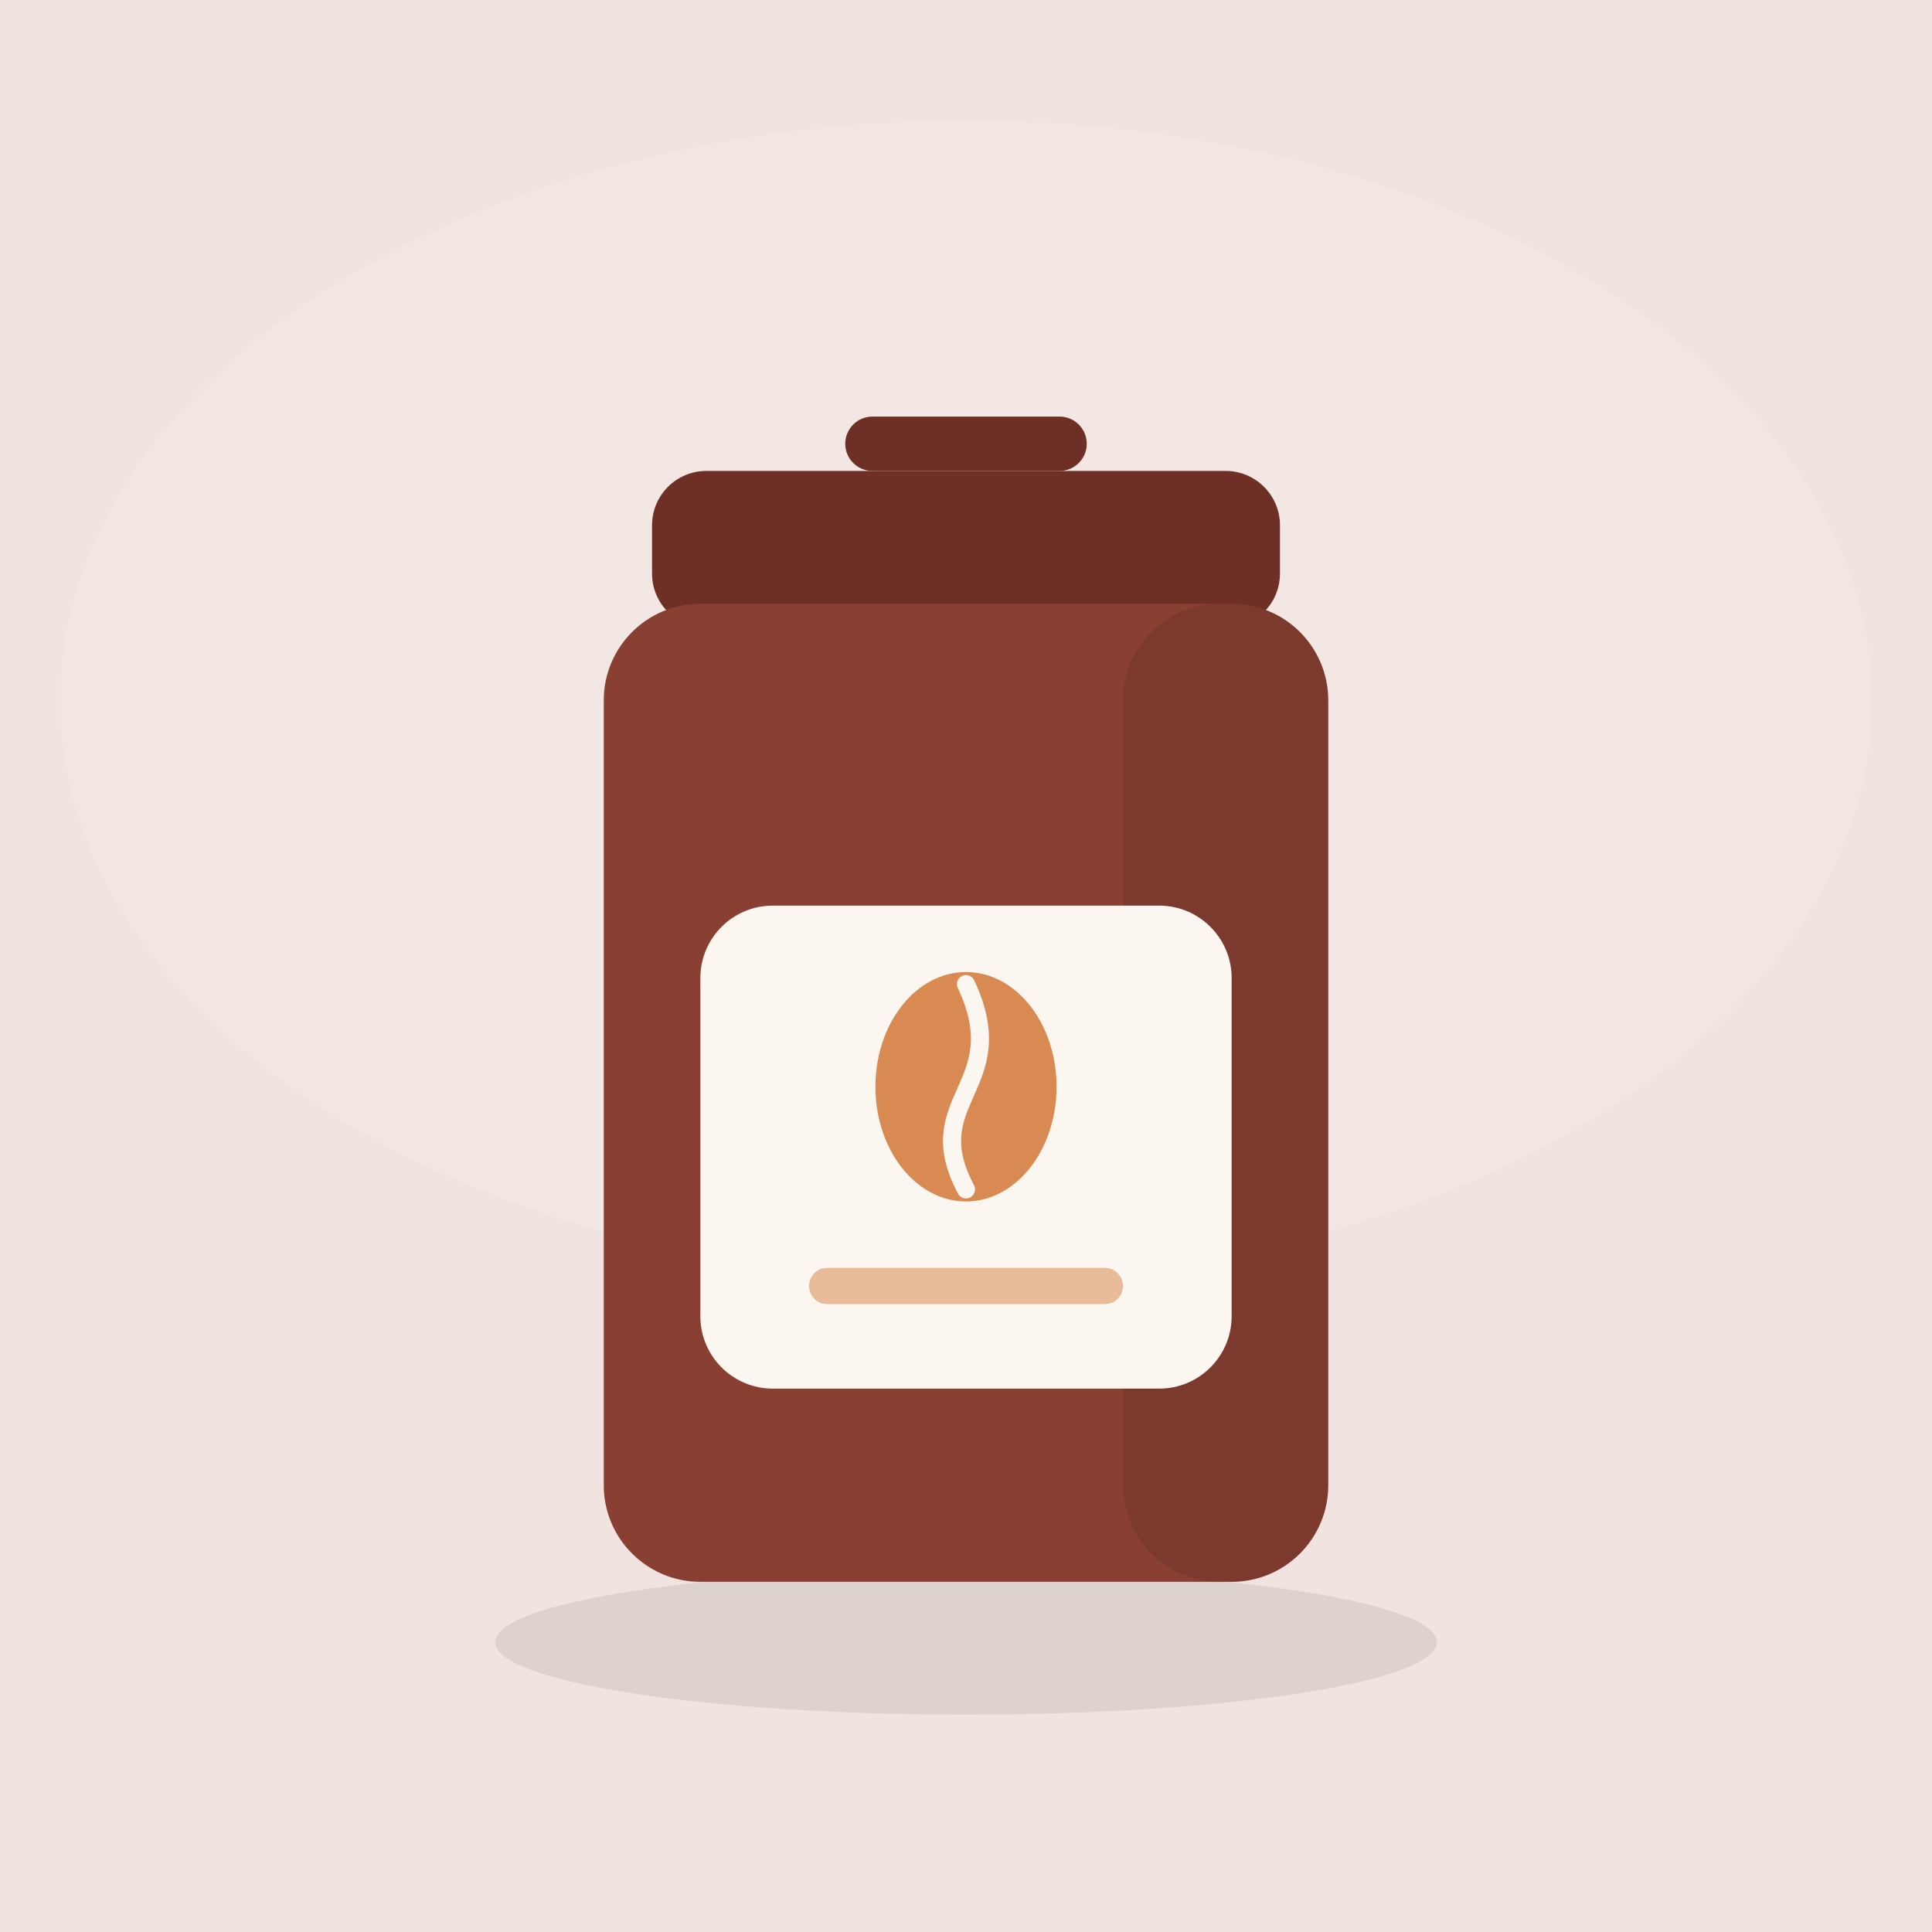
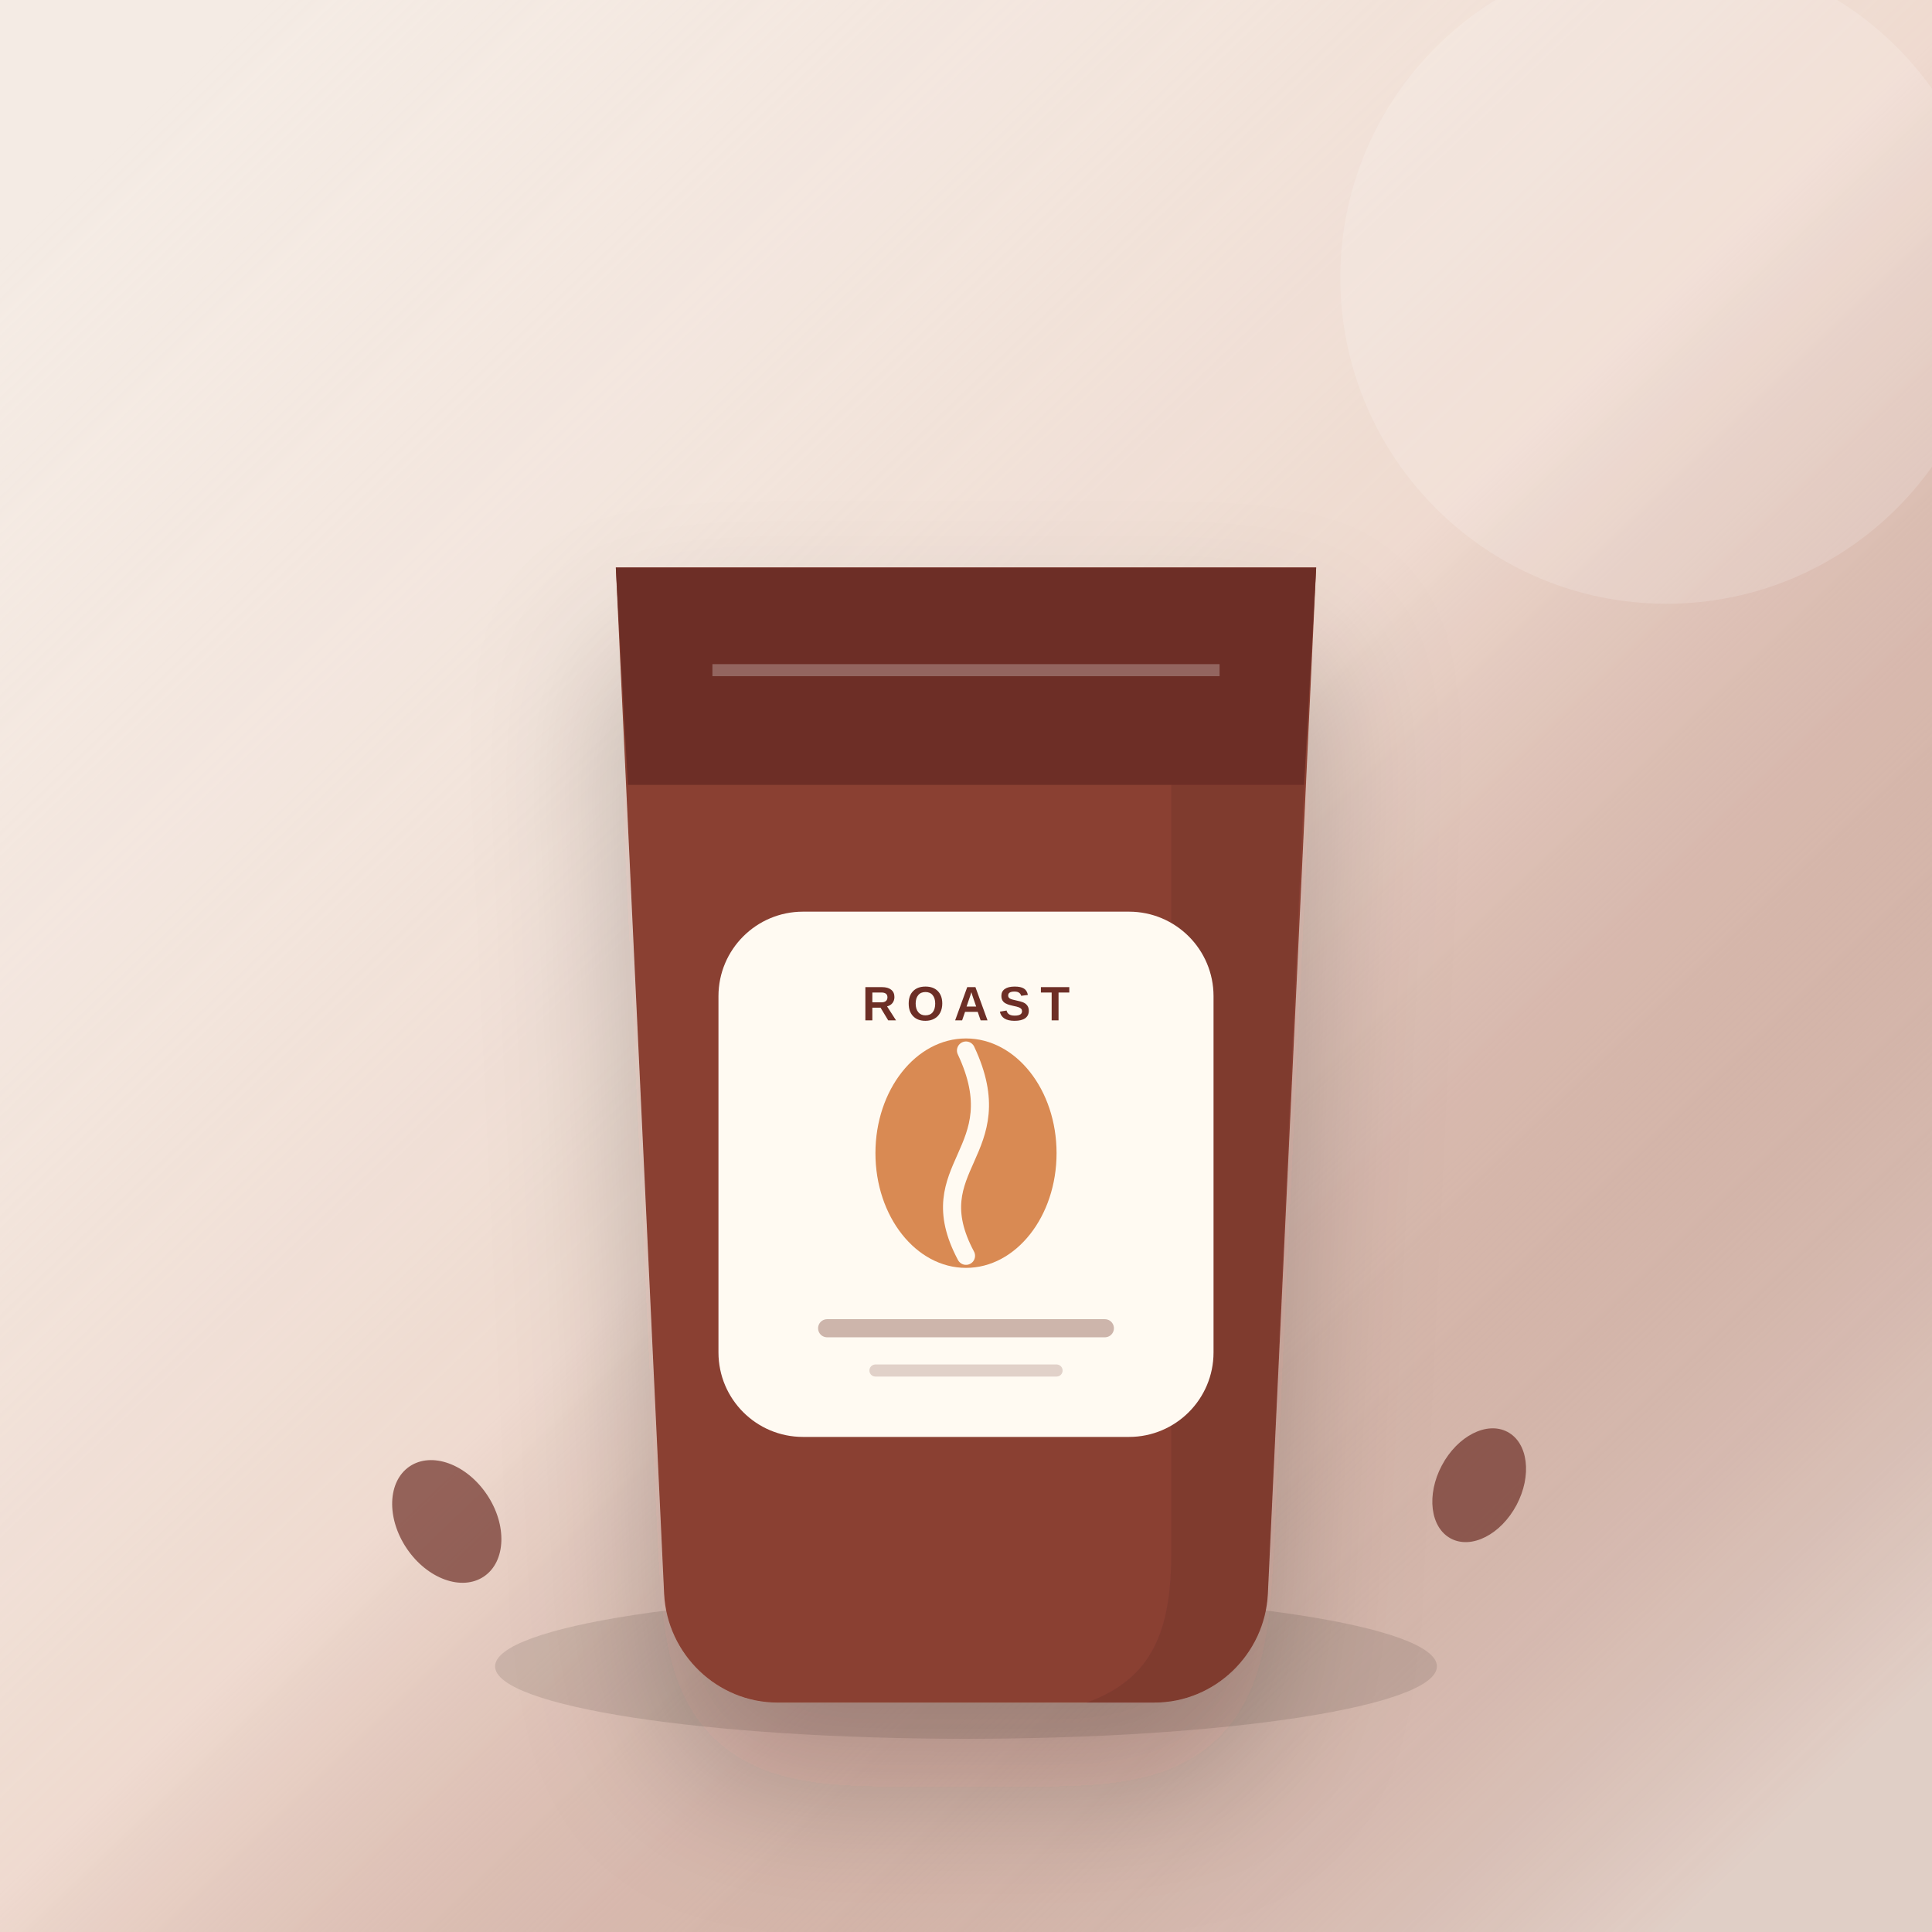
<svg xmlns="http://www.w3.org/2000/svg" viewBox="0 0 320 320" role="img" aria-label="Coffee">
-   <rect width="320" height="320" fill="#f1e4e0" />
-   <ellipse cx="160" cy="116" rx="150" ry="96" fill="#ffffff" opacity="0.10" />
-   <ellipse cx="160" cy="272" rx="78" ry="12" fill="#000000" opacity="0.08" />
-   <rect x="108" y="78" width="104" height="26" rx="9" fill="#6d2f26" />
-   <rect x="140" y="69" width="40" height="9" rx="4.5" fill="#6d2f26" />
-   <rect x="100" y="100" width="120" height="162" rx="16" fill="#8a3f33" />
-   <rect x="186" y="100" width="34" height="162" rx="16" fill="#000000" opacity="0.10" />
-   <rect x="116" y="150" width="88" height="80" rx="12" fill="#fbf7f0" />
-   <ellipse cx="160" cy="180" rx="15" ry="19" fill="#d98a52" />
-   <path d="M160 163 C168 180 152 182 160 197" stroke="#fbf7f0" stroke-width="3" fill="none" stroke-linecap="round" />
-   <rect x="134" y="210" width="52" height="6" rx="3" fill="#d98a52" opacity="0.55" />
+   <defs>
+     <linearGradient id="stage" x1="24" y1="18" x2="296" y2="302" gradientUnits="userSpaceOnUse">
+       <stop stop-color="#ffffff" stop-opacity="0.48" />
+       <stop offset="0.5" stop-color="#f1e4e0" />
+       <stop offset="1" stop-color="#8a3f33" stop-opacity="0.14" />
+     </linearGradient>
+     <radialGradient id="glow" cx="0" cy="0" r="1" gradientTransform="translate(86 58) rotate(48) scale(196)">
+       <stop stop-color="#d98a52" stop-opacity="0.24" />
+       <stop offset="1" stop-color="#d98a52" stop-opacity="0" />
+     </radialGradient>
+     <filter id="shadow" x="-30%" y="-30%" width="160%" height="180%">
+       <feDropShadow dx="0" dy="14" stdDeviation="12" flood-color="#1c120c" flood-opacity="0.22" />
+     </filter>
+   </defs>
+   <rect width="320" height="320" fill="url(#stage)" />
+   <rect width="320" height="320" fill="url(#glow)" />
+   <circle cx="276" cy="46" r="54" fill="#ffffff" opacity="0.16" />
+   <ellipse cx="160" cy="276" rx="78" ry="12" fill="#1c120c" opacity="0.12" />
+   <g filter="url(#shadow)">
+     <path d="M102 94h116l-8 170c-.5 10-8.8 18-18.8 18h-62.4c-10 0-18.3-8-18.8-18L102 94Z" fill="#8a3f33" />
+     <path d="M102 94h116l-2 36H104l-2-36Z" fill="#6d2f26" />
+     <path d="M118 111h84" stroke="#ffffff" stroke-opacity="0.26" stroke-width="2" />
+     <path d="M194 130h22l-6 134c-.5 10-8.8 18-18.8 18H180c11-4 14-12 14-25V130Z" fill="#000000" opacity="0.08" />
+     <rect x="119" y="151" width="82" height="87" rx="14" fill="#fffaf2" />
+     <text x="160" y="169" text-anchor="middle" fill="#6d2f26" font-size="8" font-family="Arial, sans-serif" font-weight="700" letter-spacing="1.6">ROAST</text>
+     <ellipse cx="160" cy="191" rx="15" ry="19" fill="#d98a52" />
+     <path d="M160 174c8 17-8 19 0 34" stroke="#fffaf2" stroke-width="3" fill="none" stroke-linecap="round" />
+     <path d="M137 220h46" stroke="#6d2f26" stroke-opacity="0.34" stroke-width="3" stroke-linecap="round" />
+     <path d="M145 227h30" stroke="#6d2f26" stroke-opacity="0.2" stroke-width="2" stroke-linecap="round" />
+   </g>
+   <g fill="#6d2f26" opacity="0.7">
+     <ellipse cx="74" cy="252" rx="8" ry="11" transform="rotate(-34 74 252)" />
+     <ellipse cx="245" cy="246" rx="7" ry="10" transform="rotate(28 245 246)" />
+   </g>
</svg>
